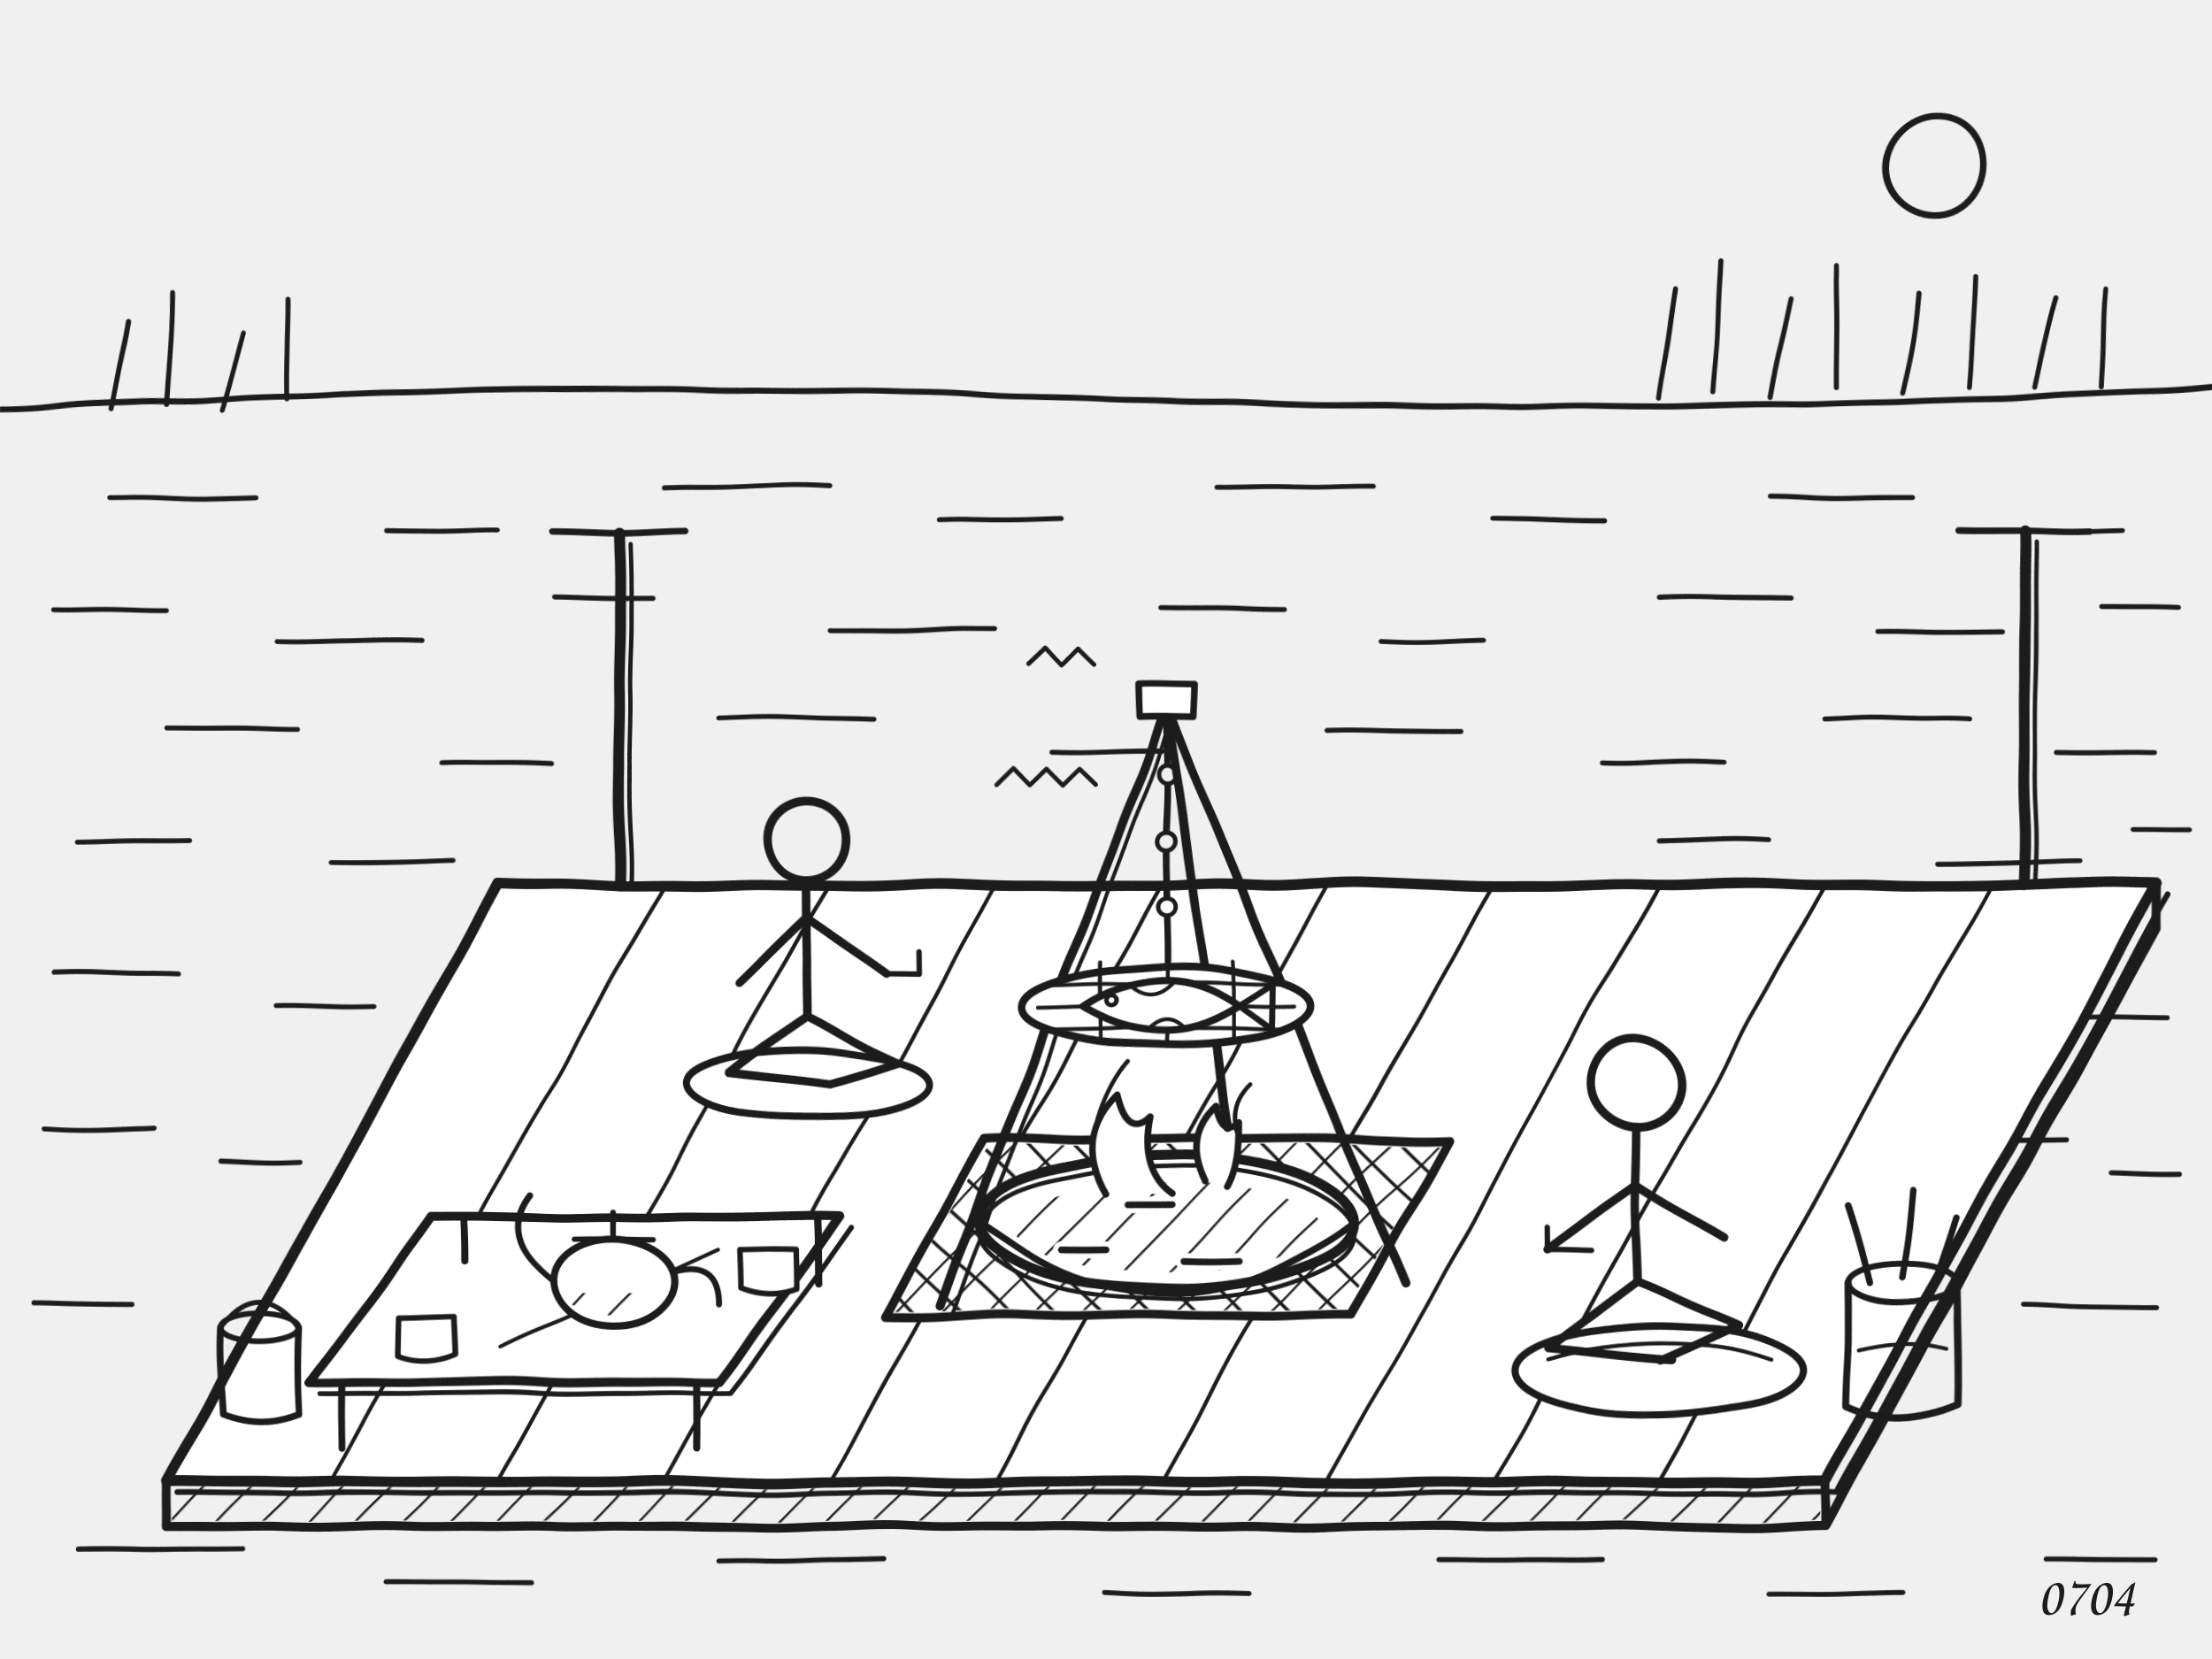
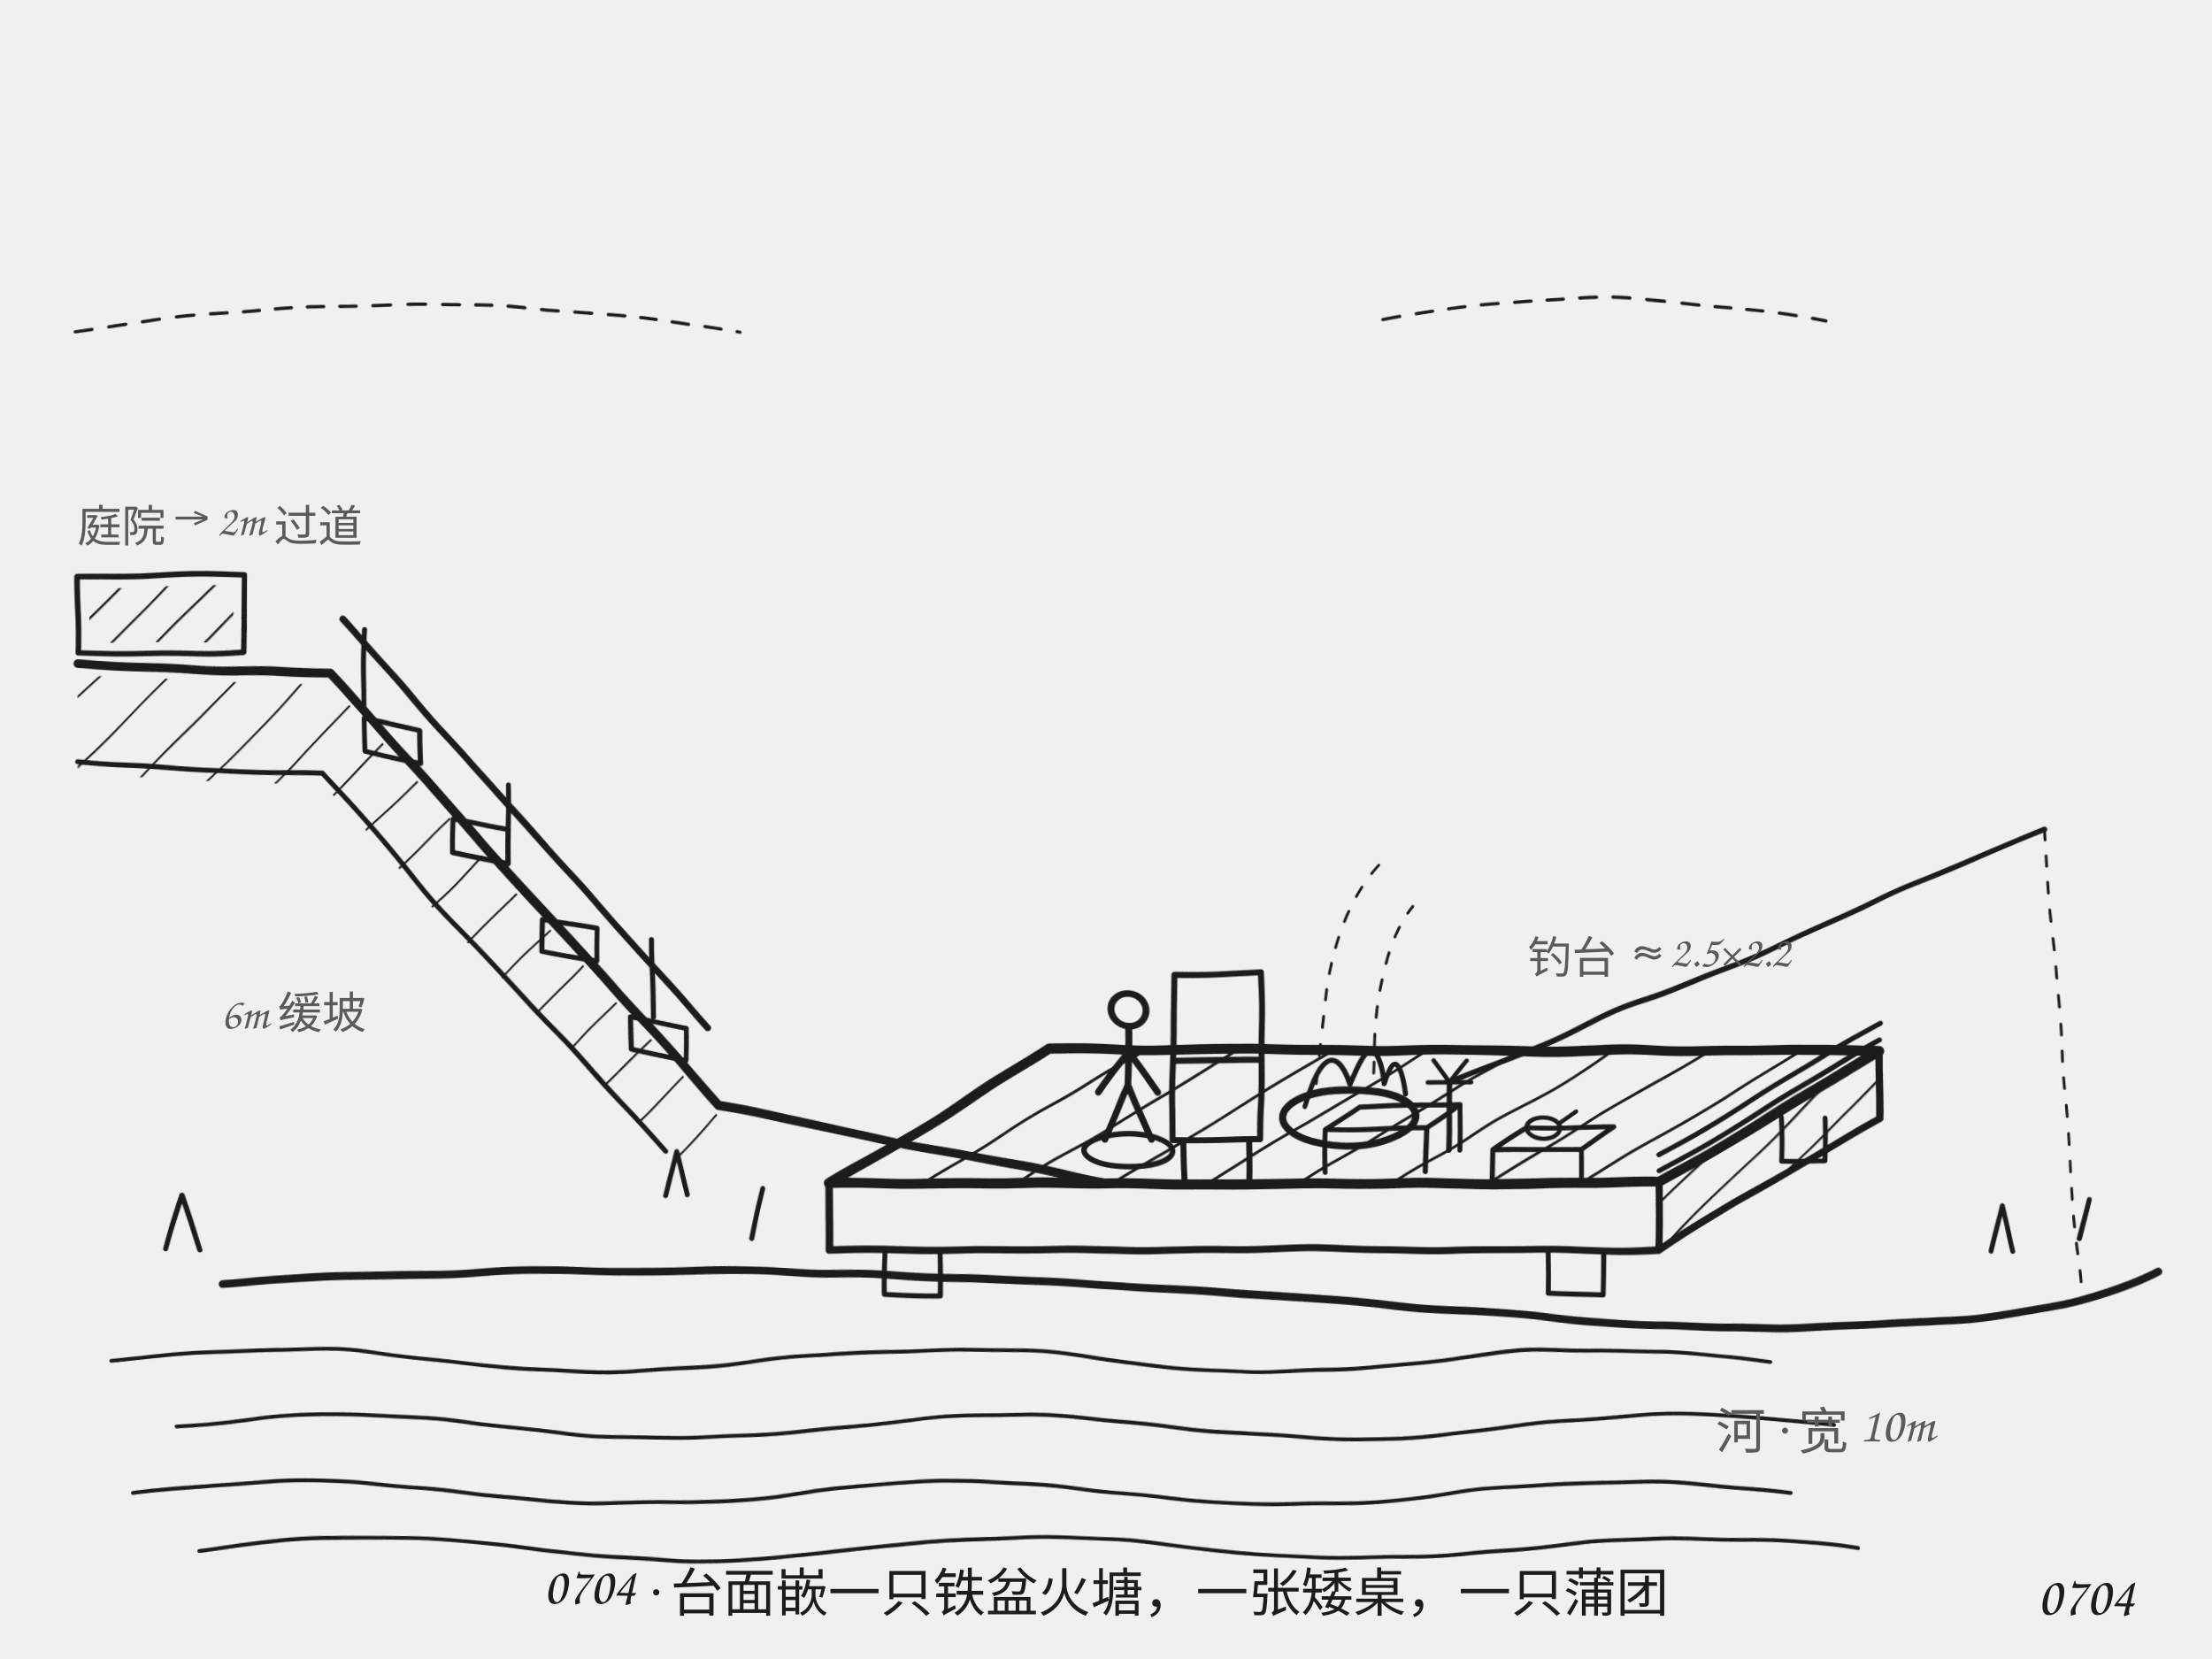
<svg xmlns="http://www.w3.org/2000/svg" viewBox="0 0 400 300" width="400" height="300">
  <defs>
    <filter id="m0704-rough" x="-5%" y="-5%" width="110%" height="110%">
-       <feTurbulence type="fractalNoise" baseFrequency="0.04" numOctaves="2" seed="7" result="n" />
+       <feTurbulence type="fractalNoise" baseFrequency="0.04" numOctaves="2" seed="13" result="n" />
      <feDisplacementMap in="SourceGraphic" in2="n" scale="1.6" xChannelSelector="R" yChannelSelector="G" />
    </filter>
    <pattern id="m0704-hatch" width="6" height="6" patternUnits="userSpaceOnUse" patternTransform="rotate(45)">
      <line x1="0" y1="0" x2="0" y2="6" stroke="#1c1c1c" stroke-width="0.8" />
    </pattern>
    <pattern id="m0704-hatch2" width="6" height="6" patternUnits="userSpaceOnUse" patternTransform="rotate(45)">
      <line x1="0" y1="0" x2="0" y2="6" stroke="#1c1c1c" stroke-width="0.8" />
      <line x1="0" y1="3" x2="6" y2="3" stroke="#1c1c1c" stroke-width="0.6" />
    </pattern>
+     <pattern id="m0704-hatchl" width="9" height="9" patternUnits="userSpaceOnUse" patternTransform="rotate(45)">
+       <line x1="0" y1="0" x2="0" y2="9" stroke="#1c1c1c" stroke-width="0.7" />
+     </pattern>
  </defs>
  <g filter="url(#m0704-rough)" stroke="#1c1c1c" fill="none" stroke-linecap="round" stroke-linejoin="round">
-     <path d="M0 74 Q100 68 200 72 T400 70" stroke-width="1.1" />
-     <path d="M300 72 l3 -20 M310 71 l1 -24 M320 72 l4 -18 M332 70 l0 -22 M344 71 l3 -18 M356 70 l1 -20 M368 70 l4 -16 M380 70 l1 -18" stroke-width="0.9" />
-     <path d="M20 74 l3 -16 M30 73 l1 -20 M40 74 l4 -14 M52 72 l0 -18" stroke-width="0.9" />
-     <circle cx="350" cy="30" r="9" stroke-width="1.2" />
-     <path d="M20 90 h26 M70 96 h20 M120 88 h30 M170 94 h22 M220 88 h28 M270 94 h20 M320 90 h26 M360 96 h24" stroke-width="0.9" />
-     <path d="M10 110 h20 M50 116 h26 M100 108 h18 M150 114 h30 M210 110 h22 M250 116 h18 M300 108 h24 M340 114 h22 M380 110 h14" stroke-width="0.9" />
-     <path d="M30 132 h24 M80 138 h20 M130 130 h28 M190 136 h20 M240 132 h24 M290 138 h22 M330 130 h26 M372 136 h18" stroke-width="0.9" />
-     <path d="M14 152 h20 M60 156 h22 M300 152 h20 M350 156 h26 M386 150 h10" stroke-width="0.9" />
-     <path d="M10 176 h22 M50 182 h18 M340 178 h24 M376 184 h16" stroke-width="0.9" />
-     <path d="M8 204 h20 M40 210 h14 M352 206 h22 M382 212 h12" stroke-width="0.9" />
-     <path d="M6 236 h18 M366 236 h24" stroke-width="0.9" />
-     <path d="M14 280 h30 M70 286 h26 M130 282 h30 M200 288 h26 M260 282 h30 M320 288 h24 M370 282 h20" stroke-width="0.9" />
-     <path d="M186 120 l3 -3 l3 3 l3 -3 l3 3 M180 142 l3 -3 l3 3 l3 -3 l3 3 l3 -3 l3 3" stroke-width="0.8" />
-     <path d="M30 268 L330 268 L390 160 L90 160 Z" fill="#fff" stroke-width="1.9" />
-     <path d="M32 270 L332 270 L392 162" stroke-width="1" />
-     <path d="M30 268 V276 H330 V268 M330 276 L390 168 V160" stroke-width="1.6" />
-     <path d="M31 269 H329 V275 H31 Z" fill="url(#m0704-hatch)" stroke="none" />
-     <path d="M60 268 L120 160 M90 268 L150 160 M120 268 L180 160 M150 268 L210 160 M180 268 L240 160 M210 268 L270 160 M240 268 L300 160 M270 268 L330 160 M300 268 L360 160" stroke-width="0.7" />
-     <path d="M112 160 V96 M366 160 V96" stroke-width="2" />
-     <path d="M114 160 V98 M368 160 V98" stroke-width="0.8" />
-     <path d="M100 96 h24 M354 96 h24" stroke-width="1.2" />
-     <path d="M160 238 L244 238 L262 206 L178 206 Z" fill="#fff" stroke-width="1.6" />
-     <path d="M161 237 L243 237 L261 207 L179 207 Z" fill="url(#m0704-hatch2)" stroke="none" />
-     <ellipse cx="211" cy="221" rx="34" ry="12" fill="#fff" stroke-width="1.8" />
-     <ellipse cx="211" cy="223" rx="34" ry="12" stroke-width="0.8" />
-     <path d="M177 221 q34 26 68 0" stroke-width="1.2" />
-     <ellipse cx="211" cy="222" rx="28" ry="8" fill="url(#m0704-hatch)" stroke="none" />
-     <path d="M192 226 h8 M214 228 h10 M204 218 h8" stroke="#fff" stroke-width="3" />
-     <path d="M192 226 h8 M214 228 h10 M204 218 h8" stroke-width="1.2" />
-     <path d="M200 216 q-6 -10 2 -18 q2 8 6 4 q-2 10 4 14 M218 214 q-4 -8 2 -14 q1 6 4 3 q0 8 -2 12" fill="#fff" stroke-width="1.2" />
-     <path d="M198 204 q2 -8 6 -12 M224 206 q-2 -6 2 -10" stroke-width="0.8" />
-     <path d="M170 236 L211 128 M254 232 L211 128 M222 204 L211 128" stroke-width="1.6" />
-     <path d="M172 238 L212 130" stroke-width="0.7" />
-     <path d="M206 124 h10 v6 h-10 Z" fill="#fff" stroke-width="1.2" />
-     <path d="M211 130 v8 M211 142 v8 M211 154 v8 M211 166 v8" stroke-width="1.2" />
-     <circle cx="211" cy="140" r="1.6" stroke-width="0.8" />
-     <circle cx="211" cy="152" r="1.6" stroke-width="0.8" />
-     <circle cx="211" cy="164" r="1.6" stroke-width="0.8" />
-     <ellipse cx="211" cy="182" rx="26" ry="7" fill="#fff" stroke-width="1.4" />
-     <path d="M190 178 h42 M188 182 h46 M190 186 h42" stroke-width="0.7" />
-     <path d="M199 174 v14 M211 175 v14 M223 174 v14" stroke-width="0.7" />
-     <path d="M196 182 q14 -9 28 0 q-14 9 -28 0 Z" fill="#fff" stroke-width="1.3" />
-     <path d="M224 182 l6 -4 v8 Z" stroke-width="1.1" />
-     <circle cx="201" cy="181" r="0.9" stroke-width="0.8" />
-     <path d="M204 178 q4 4 8 0 M208 186 q3 -3 6 0" stroke-width="0.7" />
-     <path d="M56 250 L130 250 L152 220 L78 220 Z" fill="#fff" stroke-width="1.6" />
-     <path d="M58 252 L132 252 L154 222" stroke-width="0.9" />
-     <path d="M62 250 V262 M126 250 V262 M148 220 V232 M84 220 V228" stroke-width="1.3" />
-     <path d="M90 244 l40 -18" stroke-width="0.7" />
-     <path d="M100 232 a11 8 0 1 0 22 0 a11 8 0 1 0 -22 0 Z" fill="#fff" stroke-width="1.3" />
-     <path d="M100 232 q-10 -8 -4 -16 M122 230 q8 -2 8 6" stroke-width="1.1" />
-     <path d="M104 224 h14 M111 224 v-5" stroke-width="1" />
-     <path d="M101 234 a11 7 0 0 0 20 0" fill="url(#m0704-hatch)" stroke="none" />
-     <path d="M72 238 h10 v7 q-5 2 -10 0 Z M134 226 h10 v7 q-5 2 -10 0 Z" fill="#fff" stroke-width="1" />
-     <path d="M76 238 h4" stroke-width="0.7" />
-     <ellipse cx="300" cy="248" rx="26" ry="8" fill="#fff" stroke-width="1.3" />
-     <path d="M280 246 q20 -6 40 0" stroke-width="0.7" />
-     <circle cx="296" cy="196" r="8" stroke-width="1.5" />
-     <path d="M296 204 V232 M296 214 L280 226 M296 214 L312 224 M296 232 L280 244 L302 246 M296 232 L314 240 L300 246" stroke-width="1.5" />
-     <path d="M288 226 h-8 v-4" stroke-width="1" />
-     <ellipse cx="146" cy="196" rx="22" ry="6" fill="#fff" stroke-width="1.3" />
-     <circle cx="146" cy="152" r="7" stroke-width="1.5" />
-     <path d="M146 159 V184 M146 166 L134 178 M146 166 L160 176 M146 184 L132 194 L150 196 M146 184 L162 192 L150 196" stroke-width="1.5" />
-     <path d="M160 176 h6 v-4" stroke-width="1" />
-     <path d="M334 232 v22 q10 4 20 0 v-22" stroke-width="1.3" />
-     <ellipse cx="344" cy="232" rx="10" ry="3.5" stroke-width="1.1" />
-     <path d="M338 232 l-4 -14 M344 231 l2 -16 M350 232 l4 -12" stroke-width="1.2" />
-     <path d="M336 244 q8 -2 16 0" stroke-width="0.7" />
-     <path d="M40 240 v16 q7 3 14 0 v-16" stroke-width="1.2" />
-     <ellipse cx="47" cy="240" rx="7" ry="2.5" stroke-width="1" />
-     <path d="M40 240 q7 -9 14 0" stroke-width="0.9" />
+     <path d="M40 232 Q140 226 250 236 T390 230" stroke-width="1.4" />
+     <path d="M20 246 q30 -4 60 0 t60 0 t60 0 t60 0 t60 0" stroke-width="0.7" />
+     <path d="M32 258 q30 -4 60 0 t60 0 t60 0 t60 0 t60 0" stroke-width="0.7" />
+     <path d="M24 270 q30 -4 60 0 t60 0 t60 0 t60 0 t60 0" stroke-width="0.7" />
+     <path d="M36 280 q30 -4 60 0 t60 0 t60 0 t60 0 t60 0" stroke-width="0.7" />
+     <path d="M14 60 q60 -10 120 0 M250 58 q40 -8 80 0" stroke-width="0.6" stroke-dasharray="3 3" />
+     <path d="M14 120 L60 122 L130 200 L200 214" stroke-width="1.6" />
+     <path d="M14 138 L58 140 L120 208" stroke-width="0.9" />
+     <path d="M14 122 L60 124 L130 202 L124 212 L58 142 L14 140 Z" fill="url(#m0704-hatchl)" stroke="none" />
+     <path d="M66 130 l10 2 l0 6 l-10 -2 Z" stroke-width="0.9" />
+     <path d="M82 148 l10 2 l0 6 l-10 -2 Z" stroke-width="0.9" />
+     <path d="M98 166 l10 2 l0 6 l-10 -2 Z" stroke-width="0.9" />
+     <path d="M114 184 l10 2 l0 6 l-10 -2 Z" stroke-width="0.9" />
+     <path d="M62 112 L128 186" stroke-width="1.2" />
+     <path d="M66 128 v-14 M92 156 v-14 M118 184 v-14" stroke-width="0.9" />
+     <path d="M14 104 h30 v14 h-30 Z" stroke-width="1" />
+     <path d="M16 106 h26 v10 h-26 Z" fill="url(#m0704-hatch)" stroke="none" />
+     <path d="M150 214 L300 214 L340 190 L190 190 Z" stroke-width="1.8" />
+     <path d="M150 214 v12 h150 v-12 M300 226 l40 -24 v-12" stroke-width="1.3" />
+     <path d="M300 214 l40 -24 v12 l-40 24 Z" fill="url(#m0704-hatch)" stroke="none" />
+     <path d="M167 214 l40 -24" stroke-width="0.5" />
+     <path d="M184 214 l40 -24" stroke-width="0.5" />
+     <path d="M201 214 l40 -24" stroke-width="0.5" />
+     <path d="M218 214 l40 -24" stroke-width="0.5" />
+     <path d="M235 214 l40 -24" stroke-width="0.5" />
+     <path d="M252 214 l40 -24" stroke-width="0.5" />
+     <path d="M269 214 l40 -24" stroke-width="0.5" />
+     <path d="M286 214 l40 -24" stroke-width="0.5" />
+     <path d="M160 226 v8 h10 v-8 M280 226 v8 h10 v-8 M322 202 v8 h8 v-8" stroke-width="0.9" />
+     <path d="M300 212 l40 -24 M300 209 l40 -24" stroke-width="0.9" />
+     <path d="M212 206 h16 v-14 h-16 Z M212 192 v-16 h16 v16 M214 206 v8 M226 206 v8" stroke-width="1.1" />
+     <path d="M262 208 v-12 M262 196 L370 150" stroke-width="1" />
+     <path d="M370 150 L376 232" stroke-width="0.5" stroke-dasharray="2 3" />
+     <path d="M258 196 l8 0 M262 196 l-3 -4 M262 196 l3 -4" stroke-width="0.8" />
+     <path d="M240 204 h18 l6 -4 h-18 Z M240 204 v8 M258 204 v8 M264 200 v8" stroke-width="0.9" />
+     <path d="M232 202 a12 5 0 1 0 24 0 a12 5 0 1 0 -24 0" stroke-width="1.3" />
+     <path d="M236 200 q4 -14 8 -4 q4 -12 6 0 q2 -8 4 2" stroke-width="0.9" />
+     <path d="M238 196 q2 -30 12 -40 M248 194 q0 -20 8 -30" stroke-width="0.5" stroke-dasharray="2 3" />
+     <path d="M270 208 h16 l6 -4 h-16 Z M270 208 v6 M286 208 v6" stroke-width="0.9" />
+     <path d="M276 204 a3 2 0 1 0 6 0 a3 2 0 1 0 -6 0 M282 203 l3 -2" stroke-width="0.8" />
+     <path d="M196 208 a8 3 0 1 0 16 0 a8 3 0 1 0 -16 0" stroke-width="1" />
+     <circle cx="204" cy="182.6" r="3.0" stroke-width="1.2" />
+     <path d="M204 185.6 V196.4 M204 190.4 L198.6 197.6 M204 190.4 L209.4 197.6 M204 196.4 L199.8 206 M204 196.4 L208.2 206" stroke-width="1.2" />
+     <path d="M120 216 l2 -8 l2 8 M136 224 l2 -9 M360 226 l2 -8 l2 8 M376 224 l2 -7 M30 226 l3 -10 l3 10" stroke-width="0.9" />
  </g>
-   <text x="386" y="292" text-anchor="end" font-family="'Comic Sans MS','Segoe Print','Bradley Hand',cursive" font-size="10" fill="#1c1c1c">0704</text>
+   <text x="386" y="292" text-anchor="end" font-family="'Long Cang','Kaiti SC',cursive" font-size="10" fill="#1c1c1c">0704</text>
+   <text x="14" y="98" font-family="'Long Cang','Kaiti SC',cursive" font-size="8" fill="#5a5a5a" text-anchor="start" filter="none">庭院 → 2m 过道</text>
+   <text x="40" y="186" font-family="'Long Cang','Kaiti SC',cursive" font-size="8" fill="#5a5a5a" text-anchor="start" filter="none">6m 缓坡</text>
+   <text x="300" y="176" font-family="'Long Cang','Kaiti SC',cursive" font-size="8" fill="#5a5a5a" text-anchor="middle" filter="none">钓台 ≈2.5×2.2</text>
+   <text x="330" y="262" font-family="'Long Cang','Kaiti SC',cursive" font-size="9" fill="#5a5a5a" text-anchor="middle" filter="none">河 · 宽 10m</text>
+   <text x="200" y="290" font-family="'Long Cang','Kaiti SC',cursive" font-size="9.5" fill="#1c1c1c" text-anchor="middle" filter="none">0704 · 台面嵌一只铁盆火塘，一张矮桌，一只蒲团</text>
</svg>
